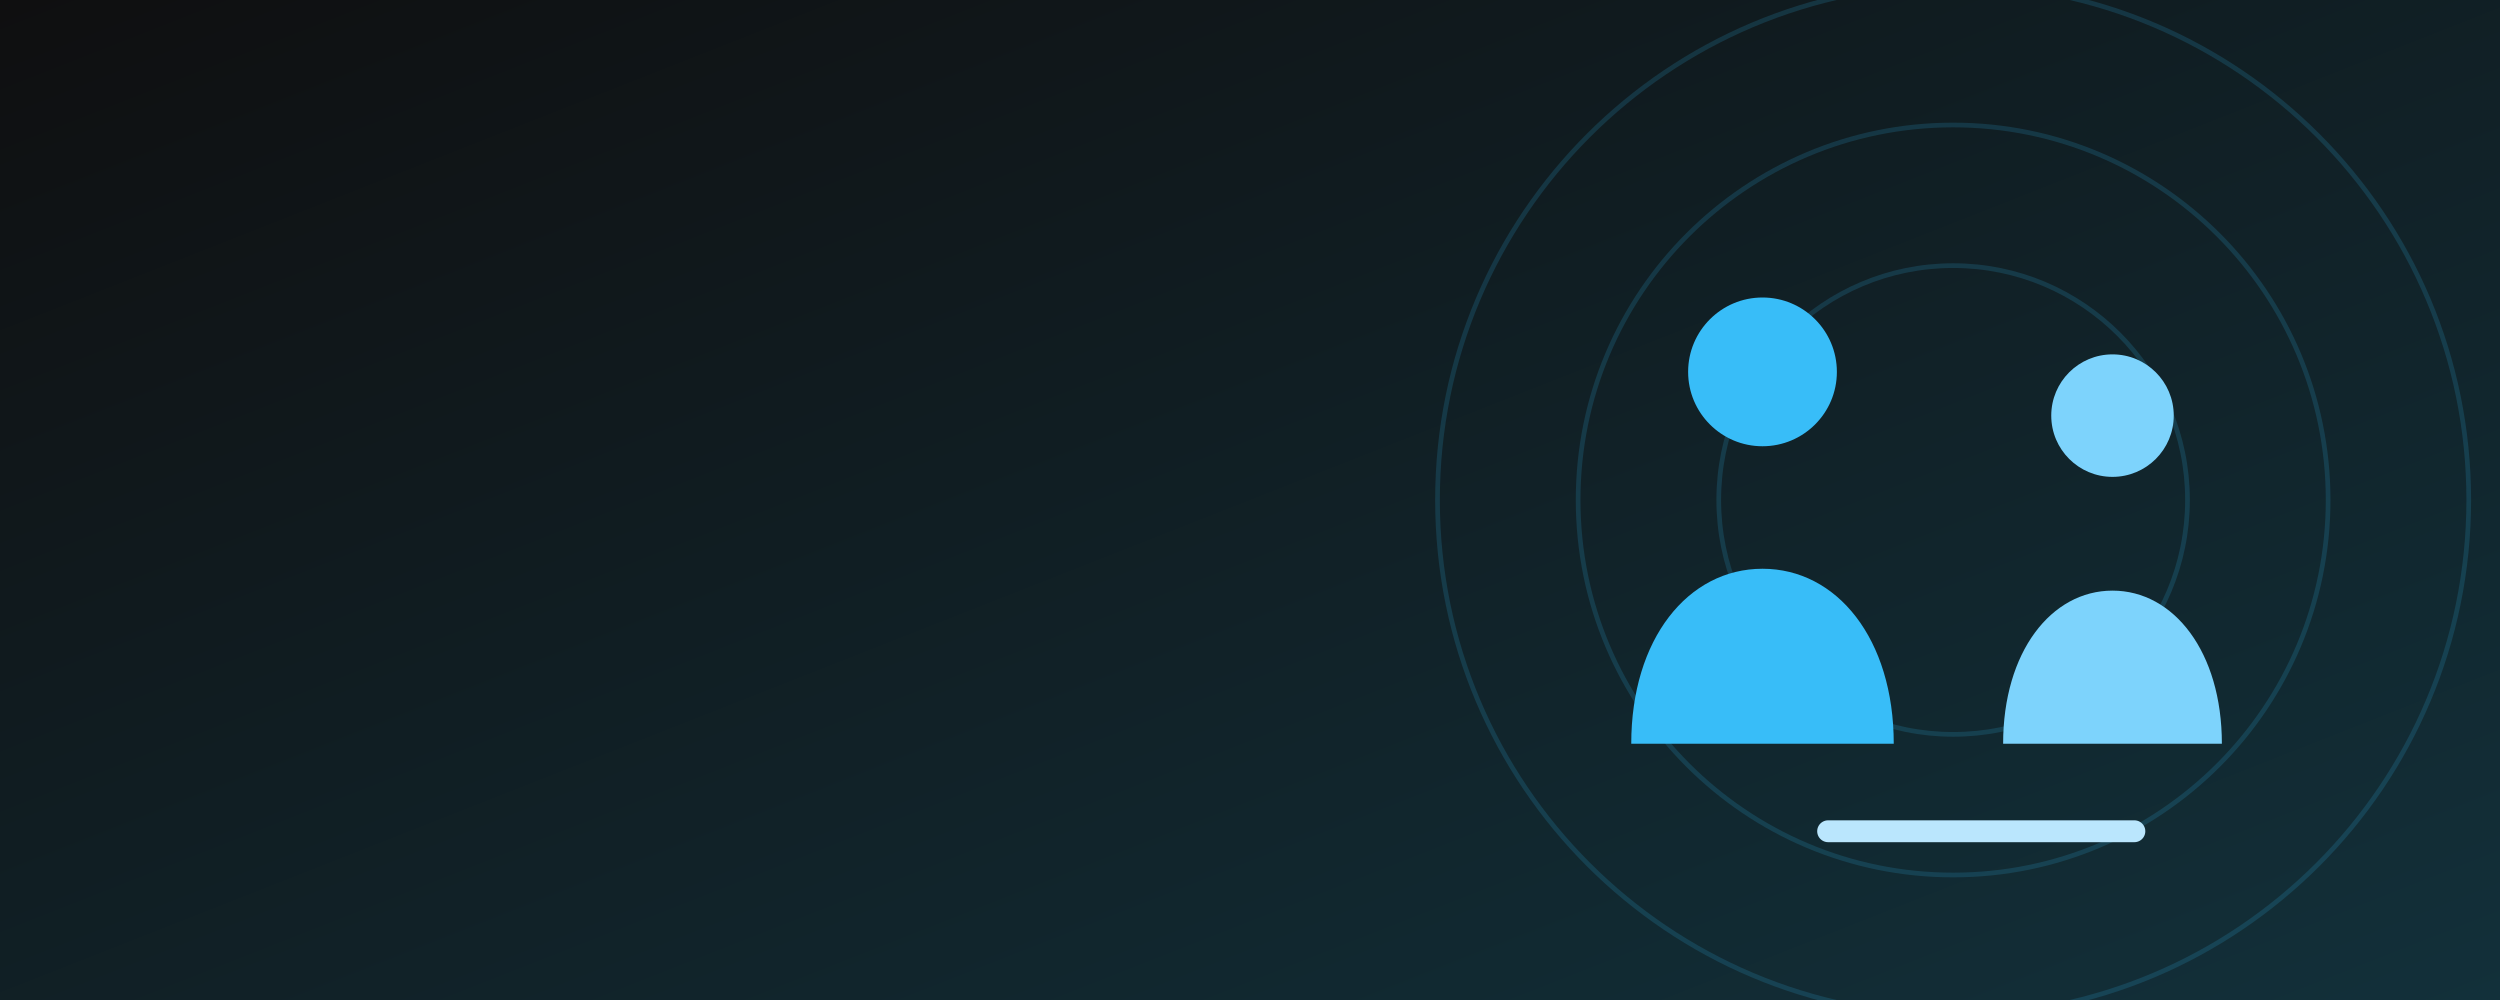
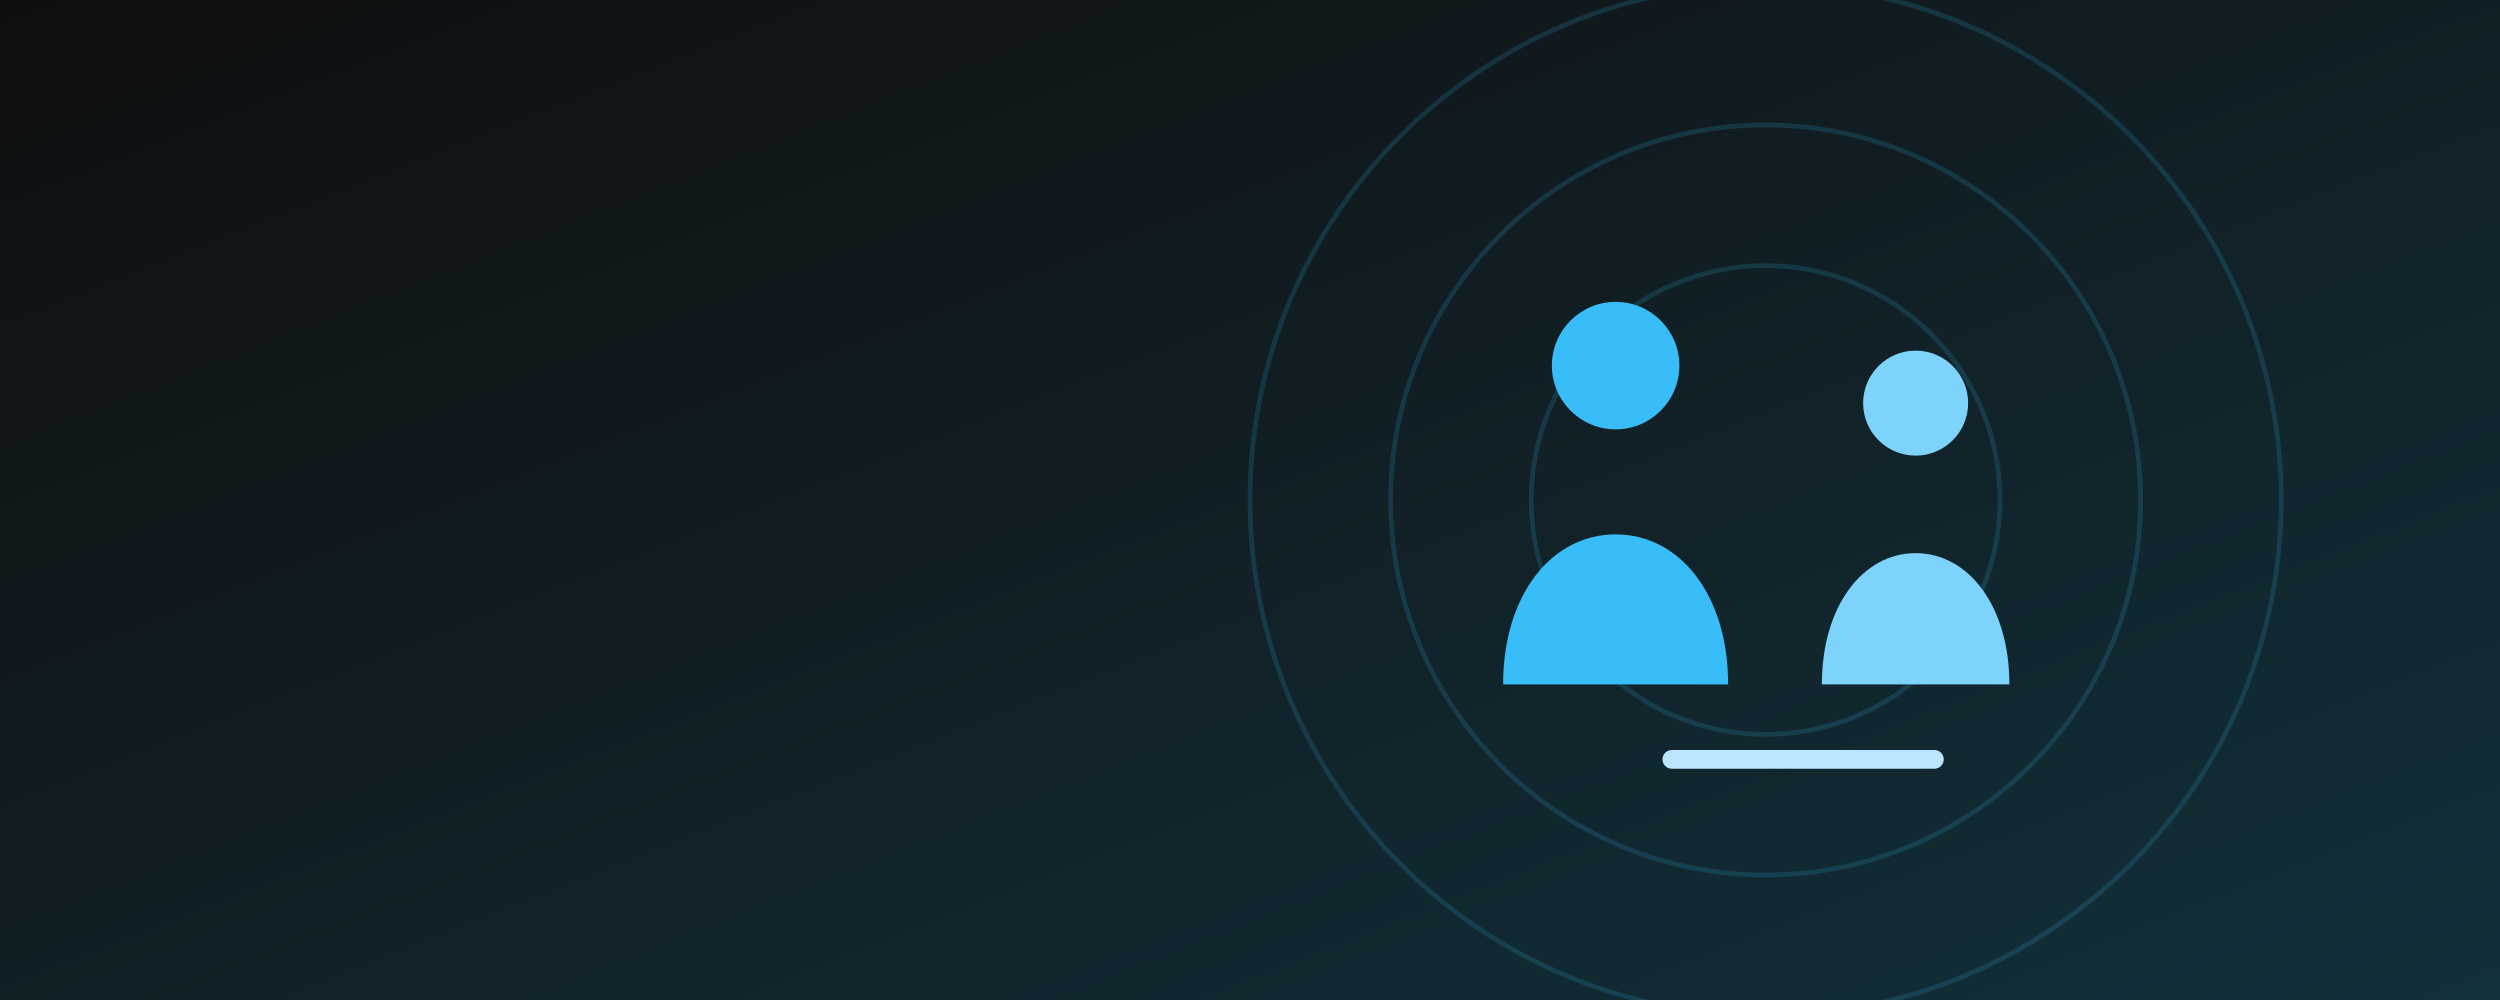
<svg xmlns="http://www.w3.org/2000/svg" viewBox="0 0 1600 640" preserveAspectRatio="xMidYMid slice" aria-hidden="true">
  <defs>
    <linearGradient id="g" x1="0" y1="0" x2="1" y2="1">
      <stop offset="0" stop-color="#0f0f10" />
      <stop offset="1" stop-color="#12303a" />
    </linearGradient>
  </defs>
  <rect width="1600" height="640" fill="url(#g)" />
  <g fill="none" stroke="#38bdf8" stroke-opacity=".16" stroke-width="3">
-     <circle cx="1250" cy="320" r="330" />
-     <circle cx="1250" cy="320" r="240" />
-     <circle cx="1250" cy="320" r="150" />
+     <circle cx="1130" cy="320" r="330" />
+     <circle cx="1130" cy="320" r="240" />
+     <circle cx="1130" cy="320" r="150" />
  </g>
-   <g transform="translate(820 70) scale(1.4)">
+   <g transform="translate(770 90) scale(1.2)">
    <circle cx="220" cy="120" r="34" fill="#38bdf8" />
    <path d="M160 290c0-48 26-80 60-80s60 32 60 80z" fill="#38bdf8" />
    <circle cx="380" cy="140" r="28" fill="#7dd3fc" />
    <path d="M330 290c0-42 22-70 50-70s50 28 50 70z" fill="#7dd3fc" />
    <path d="M250 330h140" stroke="#bae6fd" stroke-width="10" stroke-linecap="round" />
  </g>
</svg>
